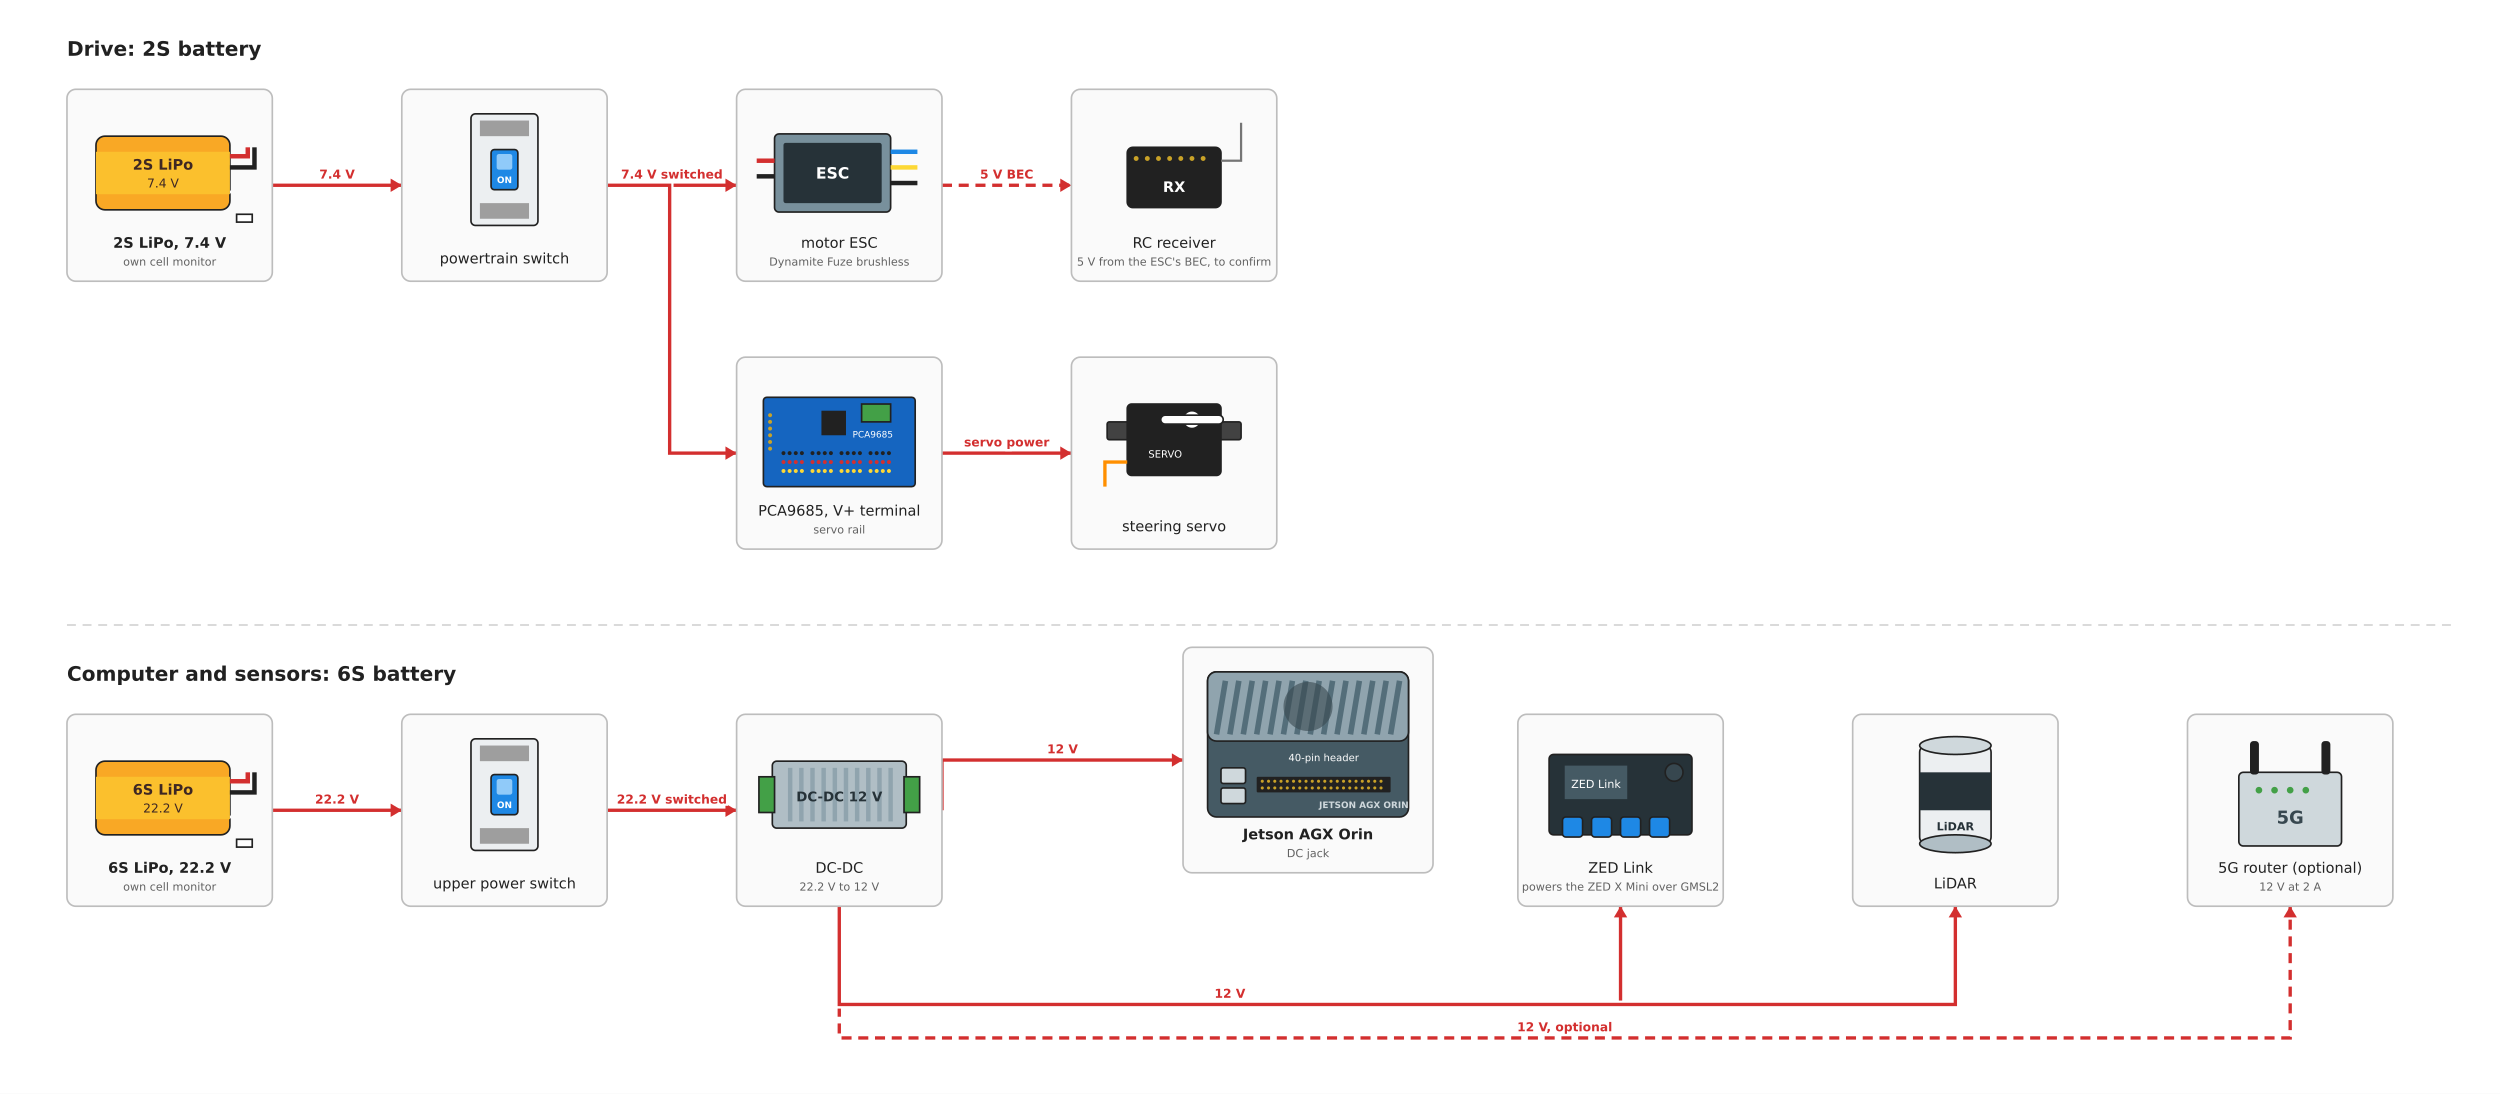
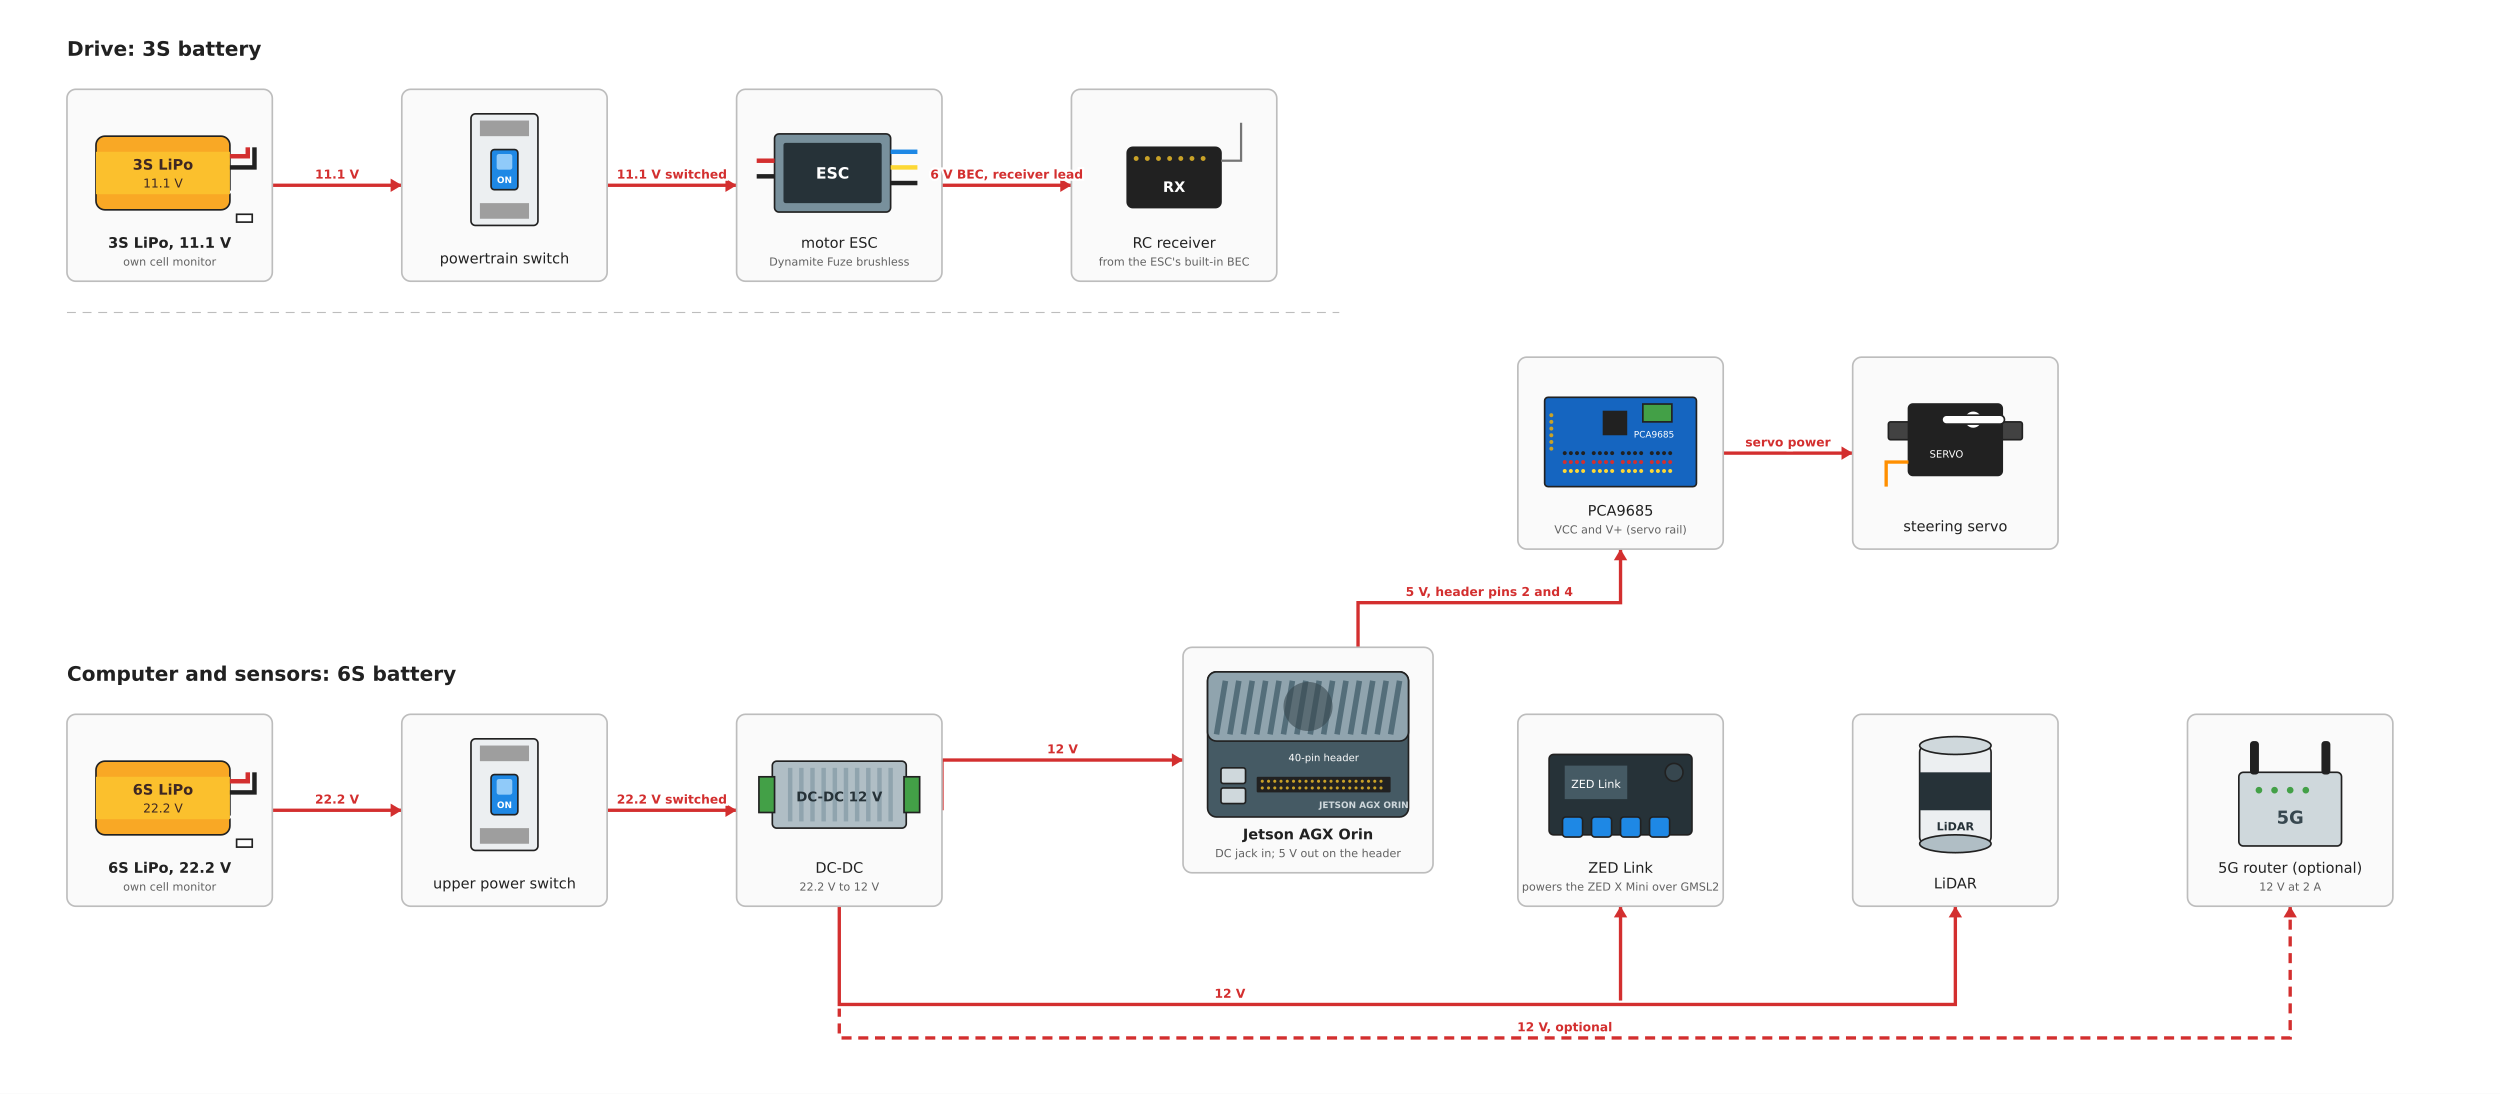
<svg xmlns="http://www.w3.org/2000/svg" width="2240" height="980" viewBox="0 0 2240 980">
  <rect width="2240" height="980" fill="white" />
-   <text x="60" y="50" font-family="DejaVu Sans, sans-serif" font-size="18" font-weight="bold" fill="#212121">Drive: 2S battery</text>
+   <text x="60" y="50" font-family="DejaVu Sans, sans-serif" font-size="18" font-weight="bold" fill="#212121">Drive: 3S battery</text>
  <text x="60" y="610" font-family="DejaVu Sans, sans-serif" font-size="18" font-weight="bold" fill="#212121">Computer and sensors: 6S battery</text>
-   <line x1="60" y1="560" x2="2200" y2="560" stroke="#bdbdbd" stroke-dasharray="8 6" />
+   <line x1="60" y1="280" x2="1200" y2="280" stroke="#bdbdbd" stroke-dasharray="8 6" />
  <path d="M244.0 166.0 L360.0 166.0" fill="none" stroke="white" stroke-width="7" />
  <path d="M244.0 166.0 L360.0 166.0" fill="none" stroke="#d32f2f" stroke-width="3" stroke-linejoin="miter" />
  <path d="M360 166.0 l-10 -6 v12 z" fill="#d32f2f" />
  <path d="M544.0 166.0 L660.0 166.0" fill="none" stroke="white" stroke-width="7" />
  <path d="M544.0 166.0 L660.0 166.0" fill="none" stroke="#d32f2f" stroke-width="3" stroke-linejoin="miter" />
  <path d="M660 166.0 l-10 -6 v12 z" fill="#d32f2f" />
-   <path d="M544.0 166.0 L600.0 166.0 L600.0 406.0 L660.0 406.0" fill="none" stroke="white" stroke-width="7" />
-   <path d="M544.0 166.0 L600.0 166.0 L600.0 406.0 L660.0 406.0" fill="none" stroke="#d32f2f" stroke-width="3" stroke-linejoin="miter" />
-   <path d="M660 406.0 l-10 -6 v12 z" fill="#d32f2f" />
-   <path d="M844.0 406.0 L960.0 406.0" fill="none" stroke="white" stroke-width="7" />
-   <path d="M844.0 406.0 L960.0 406.0" fill="none" stroke="#d32f2f" stroke-width="3" stroke-linejoin="miter" />
-   <path d="M960 406.0 l-10 -6 v12 z" fill="#d32f2f" />
  <path d="M844.0 166.0 L960.0 166.0" fill="none" stroke="white" stroke-width="7" />
-   <path d="M844.0 166.0 L960.0 166.0" fill="none" stroke="#d32f2f" stroke-width="3" stroke-dasharray="9 6" stroke-linejoin="miter" />
+   <path d="M844.0 166.0 L960.0 166.0" fill="none" stroke="#d32f2f" stroke-width="3" stroke-linejoin="miter" />
  <path d="M960 166.0 l-10 -6 v12 z" fill="#d32f2f" />
  <path d="M244.0 726.0 L360.0 726.0" fill="none" stroke="white" stroke-width="7" />
  <path d="M244.0 726.0 L360.0 726.0" fill="none" stroke="#d32f2f" stroke-width="3" stroke-linejoin="miter" />
  <path d="M360 726.0 l-10 -6 v12 z" fill="#d32f2f" />
  <path d="M544.0 726.0 L660.0 726.0" fill="none" stroke="white" stroke-width="7" />
  <path d="M544.0 726.0 L660.0 726.0" fill="none" stroke="#d32f2f" stroke-width="3" stroke-linejoin="miter" />
  <path d="M660 726.0 l-10 -6 v12 z" fill="#d32f2f" />
  <path d="M752.0 812.0 L752.0 930.0 L2052.0 930.0 L2052.0 812.0" fill="none" stroke="white" stroke-width="7" />
  <path d="M752.0 812.0 L752.0 930.0 L2052.0 930.0 L2052.0 812.0" fill="none" stroke="#d32f2f" stroke-width="3" stroke-dasharray="9 6" stroke-linejoin="miter" />
  <path d="M2052.0 812 l-6 10 h12 z" fill="#d32f2f" />
  <path d="M844.0 726.0 L844.0 681.0 L1060.0 681.0" fill="none" stroke="white" stroke-width="7" />
  <path d="M844.0 726.0 L844.0 681.0 L1060.0 681.0" fill="none" stroke="#d32f2f" stroke-width="3" stroke-linejoin="miter" />
  <path d="M1060 681.0 l-10 -6 v12 z" fill="#d32f2f" />
  <path d="M752.0 812.0 L752.0 900.0 L1452.0 900.0 L1452.0 812.0" fill="none" stroke="white" stroke-width="7" />
  <path d="M752.0 812.0 L752.0 900.0 L1452.0 900.0 L1452.0 812.0" fill="none" stroke="#d32f2f" stroke-width="3" stroke-linejoin="miter" />
  <path d="M1452.0 812 l-6 10 h12 z" fill="#d32f2f" />
  <path d="M752.0 812.0 L752.0 900.0 L1752.0 900.0 L1752.0 812.0" fill="none" stroke="white" stroke-width="7" />
  <path d="M752.0 812.0 L752.0 900.0 L1752.0 900.0 L1752.0 812.0" fill="none" stroke="#d32f2f" stroke-width="3" stroke-linejoin="miter" />
  <path d="M1752.0 812 l-6 10 h12 z" fill="#d32f2f" />
+   <path d="M1216.8 580.0 L1216.8 540.0 L1452.0 540.0 L1452.0 492.0" fill="none" stroke="white" stroke-width="7" />
+   <path d="M1216.8 580.0 L1216.8 540.0 L1452.0 540.0 L1452.0 492.0" fill="none" stroke="#d32f2f" stroke-width="3" stroke-linejoin="miter" />
+   <path d="M1452.0 492 l-6 10 h12 z" fill="#d32f2f" />
+   <path d="M1544.0 406.0 L1660.0 406.0" fill="none" stroke="white" stroke-width="7" />
+   <path d="M1544.0 406.0 L1660.0 406.0" fill="none" stroke="#d32f2f" stroke-width="3" stroke-linejoin="miter" />
+   <path d="M1660 406.0 l-10 -6 v12 z" fill="#d32f2f" />
  <rect x="60" y="80" width="184" height="172" rx="8" fill="#fafafa" stroke="#bdbdbd" stroke-width="1.5" />
  <g transform="translate(72.0 92)">
    <rect x="14" y="30" width="120" height="66" rx="8" fill="#f9a825" stroke="#212121" stroke-width="1.5" />
    <rect x="14" y="44" width="120" height="38" fill="#fbc02d" />
-     <text x="74" y="60" font-family="DejaVu Sans, sans-serif" font-size="13" fill="#3e2723" text-anchor="middle" font-weight="bold">2S LiPo</text>
-     <text x="74" y="76" font-family="DejaVu Sans, sans-serif" font-size="11" fill="#3e2723" text-anchor="middle" font-weight="normal">7.4 V</text>
+     <text x="74" y="60" font-family="DejaVu Sans, sans-serif" font-size="13" fill="#3e2723" text-anchor="middle" font-weight="bold">3S LiPo</text>
+     <text x="74" y="76" font-family="DejaVu Sans, sans-serif" font-size="11" fill="#3e2723" text-anchor="middle" font-weight="normal">11.1 V</text>
    <path d="M134 48 H150 V40" stroke="#d32f2f" stroke-width="4" fill="none" />
    <path d="M134 58 H156 V40" stroke="#212121" stroke-width="4" fill="none" />
    <path d="M134 80 H146 V100" stroke="#fafafa" stroke-width="2.5" fill="none" />
    <rect x="140" y="100" width="14" height="7" fill="#ffffff" stroke="#212121" stroke-width="1.5" />
  </g>
-   <text x="152.0" y="222" font-family="DejaVu Sans, sans-serif" font-size="13" fill="#212121" text-anchor="middle" font-weight="bold">2S LiPo, 7.4 V</text>
+   <text x="152.0" y="222" font-family="DejaVu Sans, sans-serif" font-size="13" fill="#212121" text-anchor="middle" font-weight="bold">3S LiPo, 11.1 V</text>
  <text x="152.0" y="238" font-family="DejaVu Sans, sans-serif" font-size="10" fill="#616161" text-anchor="middle" font-weight="normal">own cell monitor</text>
  <rect x="360" y="80" width="184" height="172" rx="8" fill="#fafafa" stroke="#bdbdbd" stroke-width="1.5" />
  <g transform="translate(372.0 92)">
    <rect x="50" y="10" width="60" height="100" rx="4" fill="#eceff1" stroke="#212121" stroke-width="1.5" />
    <rect x="58" y="16" width="44" height="14" fill="#9e9e9e" />
    <rect x="58" y="90" width="44" height="14" fill="#9e9e9e" />
    <rect x="68" y="42" width="24" height="36" rx="3" fill="#1e88e5" stroke="#212121" stroke-width="1.5" />
    <rect x="73" y="46" width="14" height="14" rx="2" fill="#90caf9" />
    <text x="80" y="72" font-family="DejaVu Sans, sans-serif" font-size="8" fill="#ffffff" text-anchor="middle" font-weight="bold">ON</text>
  </g>
  <text x="452.0" y="236" font-family="DejaVu Sans, sans-serif" font-size="13" fill="#212121" text-anchor="middle" font-weight="normal">powertrain switch</text>
  <rect x="660" y="80" width="184" height="172" rx="8" fill="#fafafa" stroke="#bdbdbd" stroke-width="1.5" />
  <g transform="translate(672.0 92)">
    <rect x="22" y="28" width="104" height="70" rx="4" fill="#78909c" stroke="#212121" stroke-width="1.5" />
    <rect x="30" y="36" width="88" height="54" rx="2" fill="#263238" />
    <text x="74" y="68" font-family="DejaVu Sans, sans-serif" font-size="14" fill="#ffffff" text-anchor="middle" font-weight="bold">ESC</text>
    <path d="M126 44 H150" stroke="#1e88e5" stroke-width="4" />
    <path d="M126 58 H150" stroke="#fdd835" stroke-width="4" />
    <path d="M126 72 H150" stroke="#212121" stroke-width="4" />
    <path d="M22 52 H6" stroke="#d32f2f" stroke-width="4" />
    <path d="M22 66 H6" stroke="#212121" stroke-width="4" />
  </g>
  <text x="752.0" y="222" font-family="DejaVu Sans, sans-serif" font-size="13" fill="#212121" text-anchor="middle" font-weight="normal">motor ESC</text>
  <text x="752.0" y="238" font-family="DejaVu Sans, sans-serif" font-size="10" fill="#616161" text-anchor="middle" font-weight="normal">Dynamite Fuze brushless</text>
-   <rect x="660" y="320" width="184" height="172" rx="8" fill="#fafafa" stroke="#bdbdbd" stroke-width="1.5" />
-   <g transform="translate(672.0 332)">
-     <rect x="12" y="24" width="136" height="80" rx="3" fill="#1565c0" stroke="#212121" stroke-width="1.5" />
-     <rect x="64" y="36" width="22" height="22" fill="#212121" />
-     <rect x="100" y="30" width="26" height="16" fill="#43a047" stroke="#212121" stroke-width="1.5" />
-     <circle cx="18" cy="40" r="1.8" fill="#c9a227" />
-     <circle cx="18" cy="46" r="1.8" fill="#c9a227" />
-     <circle cx="18" cy="52" r="1.8" fill="#c9a227" />
-     <circle cx="18" cy="58" r="1.8" fill="#c9a227" />
-     <circle cx="18" cy="64" r="1.8" fill="#c9a227" />
-     <circle cx="18" cy="70" r="1.8" fill="#c9a227" />
-     <circle cx="30.0" cy="74" r="1.8" fill="#212121" />
-     <circle cx="35.5" cy="74" r="1.8" fill="#212121" />
-     <circle cx="41.0" cy="74" r="1.8" fill="#212121" />
-     <circle cx="46.5" cy="74" r="1.8" fill="#212121" />
-     <circle cx="30.0" cy="82" r="1.8" fill="#d32f2f" />
-     <circle cx="35.5" cy="82" r="1.8" fill="#d32f2f" />
-     <circle cx="41.0" cy="82" r="1.8" fill="#d32f2f" />
-     <circle cx="46.5" cy="82" r="1.8" fill="#d32f2f" />
-     <circle cx="30.0" cy="90" r="1.8" fill="#fdd835" />
-     <circle cx="35.5" cy="90" r="1.8" fill="#fdd835" />
-     <circle cx="41.0" cy="90" r="1.8" fill="#fdd835" />
-     <circle cx="46.5" cy="90" r="1.8" fill="#fdd835" />
-     <circle cx="56.0" cy="74" r="1.8" fill="#212121" />
-     <circle cx="61.5" cy="74" r="1.8" fill="#212121" />
-     <circle cx="67.0" cy="74" r="1.8" fill="#212121" />
-     <circle cx="72.5" cy="74" r="1.8" fill="#212121" />
-     <circle cx="56.0" cy="82" r="1.8" fill="#d32f2f" />
-     <circle cx="61.5" cy="82" r="1.8" fill="#d32f2f" />
-     <circle cx="67.0" cy="82" r="1.8" fill="#d32f2f" />
-     <circle cx="72.5" cy="82" r="1.8" fill="#d32f2f" />
-     <circle cx="56.0" cy="90" r="1.8" fill="#fdd835" />
-     <circle cx="61.5" cy="90" r="1.8" fill="#fdd835" />
-     <circle cx="67.0" cy="90" r="1.8" fill="#fdd835" />
-     <circle cx="72.5" cy="90" r="1.8" fill="#fdd835" />
-     <circle cx="82.0" cy="74" r="1.8" fill="#212121" />
-     <circle cx="87.5" cy="74" r="1.8" fill="#212121" />
-     <circle cx="93.0" cy="74" r="1.8" fill="#212121" />
-     <circle cx="98.5" cy="74" r="1.8" fill="#212121" />
-     <circle cx="82.0" cy="82" r="1.8" fill="#d32f2f" />
-     <circle cx="87.5" cy="82" r="1.8" fill="#d32f2f" />
-     <circle cx="93.0" cy="82" r="1.8" fill="#d32f2f" />
-     <circle cx="98.5" cy="82" r="1.8" fill="#d32f2f" />
-     <circle cx="82.0" cy="90" r="1.8" fill="#fdd835" />
-     <circle cx="87.5" cy="90" r="1.8" fill="#fdd835" />
-     <circle cx="93.0" cy="90" r="1.8" fill="#fdd835" />
-     <circle cx="98.5" cy="90" r="1.8" fill="#fdd835" />
-     <circle cx="108.0" cy="74" r="1.8" fill="#212121" />
-     <circle cx="113.5" cy="74" r="1.8" fill="#212121" />
-     <circle cx="119.0" cy="74" r="1.8" fill="#212121" />
-     <circle cx="124.5" cy="74" r="1.8" fill="#212121" />
-     <circle cx="108.0" cy="82" r="1.8" fill="#d32f2f" />
-     <circle cx="113.5" cy="82" r="1.8" fill="#d32f2f" />
-     <circle cx="119.0" cy="82" r="1.8" fill="#d32f2f" />
-     <circle cx="124.5" cy="82" r="1.8" fill="#d32f2f" />
-     <circle cx="108.0" cy="90" r="1.8" fill="#fdd835" />
-     <circle cx="113.5" cy="90" r="1.8" fill="#fdd835" />
-     <circle cx="119.0" cy="90" r="1.8" fill="#fdd835" />
-     <circle cx="124.5" cy="90" r="1.8" fill="#fdd835" />
-     <text x="110" y="60" font-family="DejaVu Sans, sans-serif" font-size="8" fill="#ffffff" text-anchor="middle" font-weight="normal">PCA9685</text>
-   </g>
-   <text x="752.0" y="462" font-family="DejaVu Sans, sans-serif" font-size="13" fill="#212121" text-anchor="middle" font-weight="normal">PCA9685, V+ terminal</text>
-   <text x="752.0" y="478" font-family="DejaVu Sans, sans-serif" font-size="10" fill="#616161" text-anchor="middle" font-weight="normal">servo rail</text>
-   <rect x="960" y="320" width="184" height="172" rx="8" fill="#fafafa" stroke="#bdbdbd" stroke-width="1.5" />
-   <g transform="translate(972.0 332)">
-     <rect x="20" y="46" width="120" height="16" rx="2" fill="#424242" stroke="#212121" stroke-width="1.5" />
-     <rect x="38" y="30" width="84" height="64" rx="4" fill="#212121" stroke="#212121" stroke-width="1.5" />
-     <circle cx="96" cy="44" r="8" fill="#ffffff" stroke="#212121" stroke-width="1.5" />
-     <rect x="68" y="40" width="56" height="8" rx="4" fill="#ffffff" stroke="#212121" stroke-width="1.5" />
-     <path d="M38 82 H18 V104" stroke="#ff8f00" stroke-width="3" fill="none" />
-     <text x="72" y="78" font-family="DejaVu Sans, sans-serif" font-size="9" fill="#ffffff" text-anchor="middle" font-weight="normal">SERVO</text>
-   </g>
-   <text x="1052.0" y="476" font-family="DejaVu Sans, sans-serif" font-size="13" fill="#212121" text-anchor="middle" font-weight="normal">steering servo</text>
  <rect x="960" y="80" width="184" height="172" rx="8" fill="#fafafa" stroke="#bdbdbd" stroke-width="1.5" />
  <g transform="translate(972.0 92)">
    <rect x="38" y="40" width="84" height="54" rx="5" fill="#212121" stroke="#212121" stroke-width="1.5" />
    <path d="M122 52 H140 V18" stroke="#757575" stroke-width="2" fill="none" />
    <circle cx="46" cy="50" r="2.2" fill="#c9a227" />
    <circle cx="56" cy="50" r="2.2" fill="#c9a227" />
    <circle cx="66" cy="50" r="2.2" fill="#c9a227" />
    <circle cx="76" cy="50" r="2.2" fill="#c9a227" />
    <circle cx="86" cy="50" r="2.2" fill="#c9a227" />
    <circle cx="96" cy="50" r="2.2" fill="#c9a227" />
    <circle cx="106" cy="50" r="2.2" fill="#c9a227" />
    <text x="80" y="80" font-family="DejaVu Sans, sans-serif" font-size="13" fill="#ffffff" text-anchor="middle" font-weight="bold">RX</text>
  </g>
  <text x="1052.0" y="222" font-family="DejaVu Sans, sans-serif" font-size="13" fill="#212121" text-anchor="middle" font-weight="normal">RC receiver</text>
-   <text x="1052.0" y="238" font-family="DejaVu Sans, sans-serif" font-size="10" fill="#616161" text-anchor="middle" font-weight="normal">5 V from the ESC's BEC, to confirm</text>
+   <text x="1052.0" y="238" font-family="DejaVu Sans, sans-serif" font-size="10" fill="#616161" text-anchor="middle" font-weight="normal">from the ESC's built-in BEC</text>
  <rect x="60" y="640" width="184" height="172" rx="8" fill="#fafafa" stroke="#bdbdbd" stroke-width="1.5" />
  <g transform="translate(72.0 652)">
    <rect x="14" y="30" width="120" height="66" rx="8" fill="#f9a825" stroke="#212121" stroke-width="1.5" />
    <rect x="14" y="44" width="120" height="38" fill="#fbc02d" />
    <text x="74" y="60" font-family="DejaVu Sans, sans-serif" font-size="13" fill="#3e2723" text-anchor="middle" font-weight="bold">6S LiPo</text>
    <text x="74" y="76" font-family="DejaVu Sans, sans-serif" font-size="11" fill="#3e2723" text-anchor="middle" font-weight="normal">22.2 V</text>
    <path d="M134 48 H150 V40" stroke="#d32f2f" stroke-width="4" fill="none" />
    <path d="M134 58 H156 V40" stroke="#212121" stroke-width="4" fill="none" />
    <path d="M134 80 H146 V100" stroke="#fafafa" stroke-width="2.5" fill="none" />
    <rect x="140" y="100" width="14" height="7" fill="#ffffff" stroke="#212121" stroke-width="1.5" />
  </g>
  <text x="152.0" y="782" font-family="DejaVu Sans, sans-serif" font-size="13" fill="#212121" text-anchor="middle" font-weight="bold">6S LiPo, 22.2 V</text>
  <text x="152.0" y="798" font-family="DejaVu Sans, sans-serif" font-size="10" fill="#616161" text-anchor="middle" font-weight="normal">own cell monitor</text>
  <rect x="360" y="640" width="184" height="172" rx="8" fill="#fafafa" stroke="#bdbdbd" stroke-width="1.5" />
  <g transform="translate(372.0 652)">
    <rect x="50" y="10" width="60" height="100" rx="4" fill="#eceff1" stroke="#212121" stroke-width="1.5" />
    <rect x="58" y="16" width="44" height="14" fill="#9e9e9e" />
    <rect x="58" y="90" width="44" height="14" fill="#9e9e9e" />
    <rect x="68" y="42" width="24" height="36" rx="3" fill="#1e88e5" stroke="#212121" stroke-width="1.5" />
    <rect x="73" y="46" width="14" height="14" rx="2" fill="#90caf9" />
    <text x="80" y="72" font-family="DejaVu Sans, sans-serif" font-size="8" fill="#ffffff" text-anchor="middle" font-weight="bold">ON</text>
  </g>
  <text x="452.0" y="796" font-family="DejaVu Sans, sans-serif" font-size="13" fill="#212121" text-anchor="middle" font-weight="normal">upper power switch</text>
  <rect x="660" y="640" width="184" height="172" rx="8" fill="#fafafa" stroke="#bdbdbd" stroke-width="1.5" />
  <g transform="translate(672.0 652)">
    <rect x="20" y="30" width="120" height="60" rx="4" fill="#b0bec5" stroke="#212121" stroke-width="1.5" />
    <line x1="36" y1="36" x2="36" y2="84" stroke="#90a4ae" stroke-width="4" />
    <line x1="46" y1="36" x2="46" y2="84" stroke="#90a4ae" stroke-width="4" />
    <line x1="56" y1="36" x2="56" y2="84" stroke="#90a4ae" stroke-width="4" />
    <line x1="66" y1="36" x2="66" y2="84" stroke="#90a4ae" stroke-width="4" />
    <line x1="76" y1="36" x2="76" y2="84" stroke="#90a4ae" stroke-width="4" />
    <line x1="86" y1="36" x2="86" y2="84" stroke="#90a4ae" stroke-width="4" />
    <line x1="96" y1="36" x2="96" y2="84" stroke="#90a4ae" stroke-width="4" />
    <line x1="106" y1="36" x2="106" y2="84" stroke="#90a4ae" stroke-width="4" />
    <line x1="116" y1="36" x2="116" y2="84" stroke="#90a4ae" stroke-width="4" />
    <line x1="126" y1="36" x2="126" y2="84" stroke="#90a4ae" stroke-width="4" />
    <rect x="8" y="44" width="14" height="32" fill="#43a047" stroke="#212121" stroke-width="1.5" />
    <rect x="138" y="44" width="14" height="32" fill="#43a047" stroke="#212121" stroke-width="1.5" />
    <text x="80" y="66" font-family="DejaVu Sans, sans-serif" font-size="12" fill="#263238" text-anchor="middle" font-weight="bold">DC-DC 12 V</text>
  </g>
  <text x="752.0" y="782" font-family="DejaVu Sans, sans-serif" font-size="13" fill="#212121" text-anchor="middle" font-weight="normal">DC-DC</text>
  <text x="752.0" y="798" font-family="DejaVu Sans, sans-serif" font-size="10" fill="#616161" text-anchor="middle" font-weight="normal">22.2 V to 12 V</text>
  <rect x="1060" y="580" width="224" height="202" rx="8" fill="#fafafa" stroke="#bdbdbd" stroke-width="1.5" />
  <g transform="translate(1072.0 592)">
    <rect x="10" y="10" width="180" height="130" rx="8" fill="#455a64" stroke="#212121" stroke-width="1.5" />
    <rect x="10" y="10" width="180" height="62" rx="8" fill="#90a4ae" stroke="#212121" stroke-width="1.5" />
    <line x1="26" y1="18" x2="18" y2="66" stroke="#546e7a" stroke-width="5" />
    <line x1="38" y1="18" x2="30" y2="66" stroke="#546e7a" stroke-width="5" />
    <line x1="50" y1="18" x2="42" y2="66" stroke="#546e7a" stroke-width="5" />
    <line x1="62" y1="18" x2="54" y2="66" stroke="#546e7a" stroke-width="5" />
    <line x1="74" y1="18" x2="66" y2="66" stroke="#546e7a" stroke-width="5" />
    <line x1="86" y1="18" x2="78" y2="66" stroke="#546e7a" stroke-width="5" />
    <line x1="98" y1="18" x2="90" y2="66" stroke="#546e7a" stroke-width="5" />
    <line x1="110" y1="18" x2="102" y2="66" stroke="#546e7a" stroke-width="5" />
    <line x1="122" y1="18" x2="114" y2="66" stroke="#546e7a" stroke-width="5" />
    <line x1="134" y1="18" x2="126" y2="66" stroke="#546e7a" stroke-width="5" />
    <line x1="146" y1="18" x2="138" y2="66" stroke="#546e7a" stroke-width="5" />
    <line x1="158" y1="18" x2="150" y2="66" stroke="#546e7a" stroke-width="5" />
    <line x1="170" y1="18" x2="162" y2="66" stroke="#546e7a" stroke-width="5" />
    <line x1="182" y1="18" x2="174" y2="66" stroke="#546e7a" stroke-width="5" />
    <circle cx="100" cy="41" r="22" fill="#37474f" opacity="0.6" />
    <rect x="22" y="96" width="22" height="14" rx="2" fill="#cfd8dc" stroke="#212121" stroke-width="1.5" />
    <rect x="22" y="114" width="22" height="14" rx="2" fill="#cfd8dc" stroke="#212121" stroke-width="1.5" />
    <rect x="54" y="104" width="120" height="14" rx="1" fill="#212121" />
    <circle cx="59.0" cy="108" r="1.4" fill="#c9a227" />
    <circle cx="64.6" cy="108" r="1.4" fill="#c9a227" />
    <circle cx="70.2" cy="108" r="1.4" fill="#c9a227" />
    <circle cx="75.8" cy="108" r="1.4" fill="#c9a227" />
    <circle cx="81.4" cy="108" r="1.4" fill="#c9a227" />
    <circle cx="87.0" cy="108" r="1.4" fill="#c9a227" />
    <circle cx="92.6" cy="108" r="1.4" fill="#c9a227" />
    <circle cx="98.2" cy="108" r="1.4" fill="#c9a227" />
    <circle cx="103.8" cy="108" r="1.4" fill="#c9a227" />
    <circle cx="109.4" cy="108" r="1.4" fill="#c9a227" />
    <circle cx="115.0" cy="108" r="1.4" fill="#c9a227" />
    <circle cx="120.6" cy="108" r="1.4" fill="#c9a227" />
    <circle cx="126.2" cy="108" r="1.4" fill="#c9a227" />
    <circle cx="131.8" cy="108" r="1.4" fill="#c9a227" />
    <circle cx="137.4" cy="108" r="1.4" fill="#c9a227" />
    <circle cx="143.0" cy="108" r="1.4" fill="#c9a227" />
    <circle cx="148.6" cy="108" r="1.4" fill="#c9a227" />
    <circle cx="154.2" cy="108" r="1.4" fill="#c9a227" />
    <circle cx="159.8" cy="108" r="1.4" fill="#c9a227" />
    <circle cx="165.4" cy="108" r="1.4" fill="#c9a227" />
    <circle cx="59.0" cy="114" r="1.4" fill="#c9a227" />
    <circle cx="64.6" cy="114" r="1.4" fill="#c9a227" />
    <circle cx="70.2" cy="114" r="1.4" fill="#c9a227" />
    <circle cx="75.8" cy="114" r="1.4" fill="#c9a227" />
    <circle cx="81.4" cy="114" r="1.4" fill="#c9a227" />
    <circle cx="87.0" cy="114" r="1.4" fill="#c9a227" />
    <circle cx="92.6" cy="114" r="1.4" fill="#c9a227" />
    <circle cx="98.2" cy="114" r="1.4" fill="#c9a227" />
    <circle cx="103.8" cy="114" r="1.4" fill="#c9a227" />
    <circle cx="109.4" cy="114" r="1.4" fill="#c9a227" />
    <circle cx="115.0" cy="114" r="1.4" fill="#c9a227" />
    <circle cx="120.6" cy="114" r="1.4" fill="#c9a227" />
    <circle cx="126.2" cy="114" r="1.4" fill="#c9a227" />
    <circle cx="131.8" cy="114" r="1.4" fill="#c9a227" />
    <circle cx="137.4" cy="114" r="1.4" fill="#c9a227" />
    <circle cx="143.0" cy="114" r="1.4" fill="#c9a227" />
    <circle cx="148.6" cy="114" r="1.4" fill="#c9a227" />
    <circle cx="154.2" cy="114" r="1.4" fill="#c9a227" />
    <circle cx="159.8" cy="114" r="1.4" fill="#c9a227" />
    <circle cx="165.4" cy="114" r="1.4" fill="#c9a227" />
    <text x="114" y="90" font-family="DejaVu Sans, sans-serif" font-size="9" fill="#ffffff" text-anchor="middle" font-weight="normal">40-pin header</text>
    <text x="150" y="132" font-family="DejaVu Sans, sans-serif" font-size="8" fill="#cfd8dc" text-anchor="middle" font-weight="bold">JETSON AGX ORIN</text>
  </g>
  <text x="1172.0" y="752" font-family="DejaVu Sans, sans-serif" font-size="13" fill="#212121" text-anchor="middle" font-weight="bold">Jetson AGX Orin</text>
-   <text x="1172.0" y="768" font-family="DejaVu Sans, sans-serif" font-size="10" fill="#616161" text-anchor="middle" font-weight="normal">DC jack</text>
+   <text x="1172.0" y="768" font-family="DejaVu Sans, sans-serif" font-size="10" fill="#616161" text-anchor="middle" font-weight="normal">DC jack in; 5 V out on the header</text>
+   <rect x="1360" y="320" width="184" height="172" rx="8" fill="#fafafa" stroke="#bdbdbd" stroke-width="1.5" />
+   <g transform="translate(1372.0 332)">
+     <rect x="12" y="24" width="136" height="80" rx="3" fill="#1565c0" stroke="#212121" stroke-width="1.5" />
+     <rect x="64" y="36" width="22" height="22" fill="#212121" />
+     <rect x="100" y="30" width="26" height="16" fill="#43a047" stroke="#212121" stroke-width="1.5" />
+     <circle cx="18" cy="40" r="1.8" fill="#c9a227" />
+     <circle cx="18" cy="46" r="1.8" fill="#c9a227" />
+     <circle cx="18" cy="52" r="1.8" fill="#c9a227" />
+     <circle cx="18" cy="58" r="1.8" fill="#c9a227" />
+     <circle cx="18" cy="64" r="1.8" fill="#c9a227" />
+     <circle cx="18" cy="70" r="1.8" fill="#c9a227" />
+     <circle cx="30.0" cy="74" r="1.8" fill="#212121" />
+     <circle cx="35.5" cy="74" r="1.8" fill="#212121" />
+     <circle cx="41.0" cy="74" r="1.8" fill="#212121" />
+     <circle cx="46.5" cy="74" r="1.8" fill="#212121" />
+     <circle cx="30.0" cy="82" r="1.8" fill="#d32f2f" />
+     <circle cx="35.5" cy="82" r="1.8" fill="#d32f2f" />
+     <circle cx="41.0" cy="82" r="1.8" fill="#d32f2f" />
+     <circle cx="46.5" cy="82" r="1.8" fill="#d32f2f" />
+     <circle cx="30.0" cy="90" r="1.8" fill="#fdd835" />
+     <circle cx="35.5" cy="90" r="1.8" fill="#fdd835" />
+     <circle cx="41.0" cy="90" r="1.8" fill="#fdd835" />
+     <circle cx="46.5" cy="90" r="1.8" fill="#fdd835" />
+     <circle cx="56.0" cy="74" r="1.8" fill="#212121" />
+     <circle cx="61.5" cy="74" r="1.8" fill="#212121" />
+     <circle cx="67.0" cy="74" r="1.8" fill="#212121" />
+     <circle cx="72.5" cy="74" r="1.8" fill="#212121" />
+     <circle cx="56.0" cy="82" r="1.8" fill="#d32f2f" />
+     <circle cx="61.5" cy="82" r="1.8" fill="#d32f2f" />
+     <circle cx="67.0" cy="82" r="1.8" fill="#d32f2f" />
+     <circle cx="72.5" cy="82" r="1.8" fill="#d32f2f" />
+     <circle cx="56.0" cy="90" r="1.8" fill="#fdd835" />
+     <circle cx="61.5" cy="90" r="1.8" fill="#fdd835" />
+     <circle cx="67.0" cy="90" r="1.8" fill="#fdd835" />
+     <circle cx="72.5" cy="90" r="1.8" fill="#fdd835" />
+     <circle cx="82.0" cy="74" r="1.8" fill="#212121" />
+     <circle cx="87.5" cy="74" r="1.8" fill="#212121" />
+     <circle cx="93.0" cy="74" r="1.8" fill="#212121" />
+     <circle cx="98.5" cy="74" r="1.8" fill="#212121" />
+     <circle cx="82.0" cy="82" r="1.8" fill="#d32f2f" />
+     <circle cx="87.5" cy="82" r="1.8" fill="#d32f2f" />
+     <circle cx="93.0" cy="82" r="1.8" fill="#d32f2f" />
+     <circle cx="98.5" cy="82" r="1.8" fill="#d32f2f" />
+     <circle cx="82.0" cy="90" r="1.8" fill="#fdd835" />
+     <circle cx="87.5" cy="90" r="1.8" fill="#fdd835" />
+     <circle cx="93.0" cy="90" r="1.8" fill="#fdd835" />
+     <circle cx="98.5" cy="90" r="1.8" fill="#fdd835" />
+     <circle cx="108.0" cy="74" r="1.8" fill="#212121" />
+     <circle cx="113.5" cy="74" r="1.8" fill="#212121" />
+     <circle cx="119.0" cy="74" r="1.8" fill="#212121" />
+     <circle cx="124.5" cy="74" r="1.8" fill="#212121" />
+     <circle cx="108.0" cy="82" r="1.8" fill="#d32f2f" />
+     <circle cx="113.5" cy="82" r="1.8" fill="#d32f2f" />
+     <circle cx="119.0" cy="82" r="1.8" fill="#d32f2f" />
+     <circle cx="124.5" cy="82" r="1.8" fill="#d32f2f" />
+     <circle cx="108.0" cy="90" r="1.8" fill="#fdd835" />
+     <circle cx="113.5" cy="90" r="1.8" fill="#fdd835" />
+     <circle cx="119.0" cy="90" r="1.8" fill="#fdd835" />
+     <circle cx="124.5" cy="90" r="1.8" fill="#fdd835" />
+     <text x="110" y="60" font-family="DejaVu Sans, sans-serif" font-size="8" fill="#ffffff" text-anchor="middle" font-weight="normal">PCA9685</text>
+   </g>
+   <text x="1452.0" y="462" font-family="DejaVu Sans, sans-serif" font-size="13" fill="#212121" text-anchor="middle" font-weight="normal">PCA9685</text>
+   <text x="1452.0" y="478" font-family="DejaVu Sans, sans-serif" font-size="10" fill="#616161" text-anchor="middle" font-weight="normal">VCC and V+ (servo rail)</text>
+   <rect x="1660" y="320" width="184" height="172" rx="8" fill="#fafafa" stroke="#bdbdbd" stroke-width="1.5" />
+   <g transform="translate(1672.0 332)">
+     <rect x="20" y="46" width="120" height="16" rx="2" fill="#424242" stroke="#212121" stroke-width="1.5" />
+     <rect x="38" y="30" width="84" height="64" rx="4" fill="#212121" stroke="#212121" stroke-width="1.5" />
+     <circle cx="96" cy="44" r="8" fill="#ffffff" stroke="#212121" stroke-width="1.5" />
+     <rect x="68" y="40" width="56" height="8" rx="4" fill="#ffffff" stroke="#212121" stroke-width="1.5" />
+     <path d="M38 82 H18 V104" stroke="#ff8f00" stroke-width="3" fill="none" />
+     <text x="72" y="78" font-family="DejaVu Sans, sans-serif" font-size="9" fill="#ffffff" text-anchor="middle" font-weight="normal">SERVO</text>
+   </g>
+   <text x="1752.0" y="476" font-family="DejaVu Sans, sans-serif" font-size="13" fill="#212121" text-anchor="middle" font-weight="normal">steering servo</text>
  <rect x="1360" y="640" width="184" height="172" rx="8" fill="#fafafa" stroke="#bdbdbd" stroke-width="1.5" />
  <g transform="translate(1372.0 652)">
    <rect x="16" y="24" width="128" height="72" rx="4" fill="#263238" stroke="#212121" stroke-width="1.5" />
    <rect x="28" y="80" width="18" height="18" rx="3" fill="#1e88e5" stroke="#212121" stroke-width="1.5" />
    <rect x="54" y="80" width="18" height="18" rx="3" fill="#1e88e5" stroke="#212121" stroke-width="1.5" />
    <rect x="80" y="80" width="18" height="18" rx="3" fill="#1e88e5" stroke="#212121" stroke-width="1.5" />
    <rect x="106" y="80" width="18" height="18" rx="3" fill="#1e88e5" stroke="#212121" stroke-width="1.5" />
    <circle cx="128" cy="40" r="8" fill="#37474f" stroke="#212121" stroke-width="1.5" />
    <rect x="30" y="34" width="56" height="30" fill="#455a64" />
    <text x="58" y="54" font-family="DejaVu Sans, sans-serif" font-size="10" fill="#ffffff" text-anchor="middle" font-weight="normal">ZED Link</text>
  </g>
  <text x="1452.0" y="782" font-family="DejaVu Sans, sans-serif" font-size="13" fill="#212121" text-anchor="middle" font-weight="normal">ZED Link</text>
  <text x="1452.0" y="798" font-family="DejaVu Sans, sans-serif" font-size="10" fill="#616161" text-anchor="middle" font-weight="normal">powers the ZED X Mini over GMSL2</text>
  <rect x="1660" y="640" width="184" height="172" rx="8" fill="#fafafa" stroke="#bdbdbd" stroke-width="1.5" />
  <g transform="translate(1672.0 652)">
    <rect x="48" y="16" width="64" height="88" rx="6" fill="#eceff1" stroke="#212121" stroke-width="1.5" />
    <ellipse cx="80" cy="16" rx="32" ry="8" fill="#cfd8dc" stroke="#212121" stroke-width="1.5" />
    <rect x="48" y="40" width="64" height="34" fill="#263238" />
    <ellipse cx="80" cy="104" rx="32" ry="8" fill="#b0bec5" stroke="#212121" stroke-width="1.5" />
    <text x="80" y="92" font-family="DejaVu Sans, sans-serif" font-size="10" fill="#263238" text-anchor="middle" font-weight="bold">LiDAR</text>
  </g>
  <text x="1752.0" y="796" font-family="DejaVu Sans, sans-serif" font-size="13" fill="#212121" text-anchor="middle" font-weight="normal">LiDAR</text>
  <rect x="1960" y="640" width="184" height="172" rx="8" fill="#fafafa" stroke="#bdbdbd" stroke-width="1.5" />
  <g transform="translate(1972.0 652)">
    <rect x="34" y="40" width="92" height="66" rx="4" fill="#cfd8dc" stroke="#212121" stroke-width="1.5" />
    <rect x="44" y="12" width="8" height="30" rx="3" fill="#212121" />
    <rect x="108" y="12" width="8" height="30" rx="3" fill="#212121" />
    <circle cx="52" cy="56" r="3" fill="#43a047" />
    <circle cx="66" cy="56" r="3" fill="#43a047" />
    <circle cx="80" cy="56" r="3" fill="#43a047" />
    <circle cx="94" cy="56" r="3" fill="#43a047" />
    <text x="80" y="86" font-family="DejaVu Sans, sans-serif" font-size="16" fill="#37474f" text-anchor="middle" font-weight="bold">5G</text>
  </g>
  <text x="2052.0" y="782" font-family="DejaVu Sans, sans-serif" font-size="13" fill="#212121" text-anchor="middle" font-weight="normal">5G router (optional)</text>
  <text x="2052.0" y="798" font-family="DejaVu Sans, sans-serif" font-size="10" fill="#616161" text-anchor="middle" font-weight="normal">12 V at 2 A</text>
-   <text x="302.0" y="160.0" font-family="DejaVu Sans, sans-serif" font-size="11" fill="#d32f2f" text-anchor="middle" font-weight="bold" stroke="white" stroke-width="4" paint-order="stroke">7.4 V</text>
-   <text x="602.0" y="160.0" font-family="DejaVu Sans, sans-serif" font-size="11" fill="#d32f2f" text-anchor="middle" font-weight="bold" stroke="white" stroke-width="4" paint-order="stroke">7.4 V switched</text>
-   <text x="902.0" y="400.0" font-family="DejaVu Sans, sans-serif" font-size="11" fill="#d32f2f" text-anchor="middle" font-weight="bold" stroke="white" stroke-width="4" paint-order="stroke">servo power</text>
-   <text x="902.0" y="160.0" font-family="DejaVu Sans, sans-serif" font-size="11" fill="#d32f2f" text-anchor="middle" font-weight="bold" stroke="white" stroke-width="4" paint-order="stroke">5 V BEC</text>
+   <text x="302.0" y="160.0" font-family="DejaVu Sans, sans-serif" font-size="11" fill="#d32f2f" text-anchor="middle" font-weight="bold" stroke="white" stroke-width="4" paint-order="stroke">11.1 V</text>
+   <text x="602.0" y="160.0" font-family="DejaVu Sans, sans-serif" font-size="11" fill="#d32f2f" text-anchor="middle" font-weight="bold" stroke="white" stroke-width="4" paint-order="stroke">11.1 V switched</text>
+   <text x="902.0" y="160.0" font-family="DejaVu Sans, sans-serif" font-size="11" fill="#d32f2f" text-anchor="middle" font-weight="bold" stroke="white" stroke-width="4" paint-order="stroke">6 V BEC, receiver lead</text>
  <text x="302.0" y="720.0" font-family="DejaVu Sans, sans-serif" font-size="11" fill="#d32f2f" text-anchor="middle" font-weight="bold" stroke="white" stroke-width="4" paint-order="stroke">22.2 V</text>
  <text x="602.0" y="720.0" font-family="DejaVu Sans, sans-serif" font-size="11" fill="#d32f2f" text-anchor="middle" font-weight="bold" stroke="white" stroke-width="4" paint-order="stroke">22.2 V switched</text>
  <text x="1402.0" y="924.0" font-family="DejaVu Sans, sans-serif" font-size="11" fill="#d32f2f" text-anchor="middle" font-weight="bold" stroke="white" stroke-width="4" paint-order="stroke">12 V, optional</text>
  <text x="952.0" y="675.0" font-family="DejaVu Sans, sans-serif" font-size="11" fill="#d32f2f" text-anchor="middle" font-weight="bold" stroke="white" stroke-width="4" paint-order="stroke">12 V</text>
  <text x="1102.0" y="894.0" font-family="DejaVu Sans, sans-serif" font-size="11" fill="#d32f2f" text-anchor="middle" font-weight="bold" stroke="white" stroke-width="4" paint-order="stroke">12 V</text>
+   <text x="1334.4" y="534.0" font-family="DejaVu Sans, sans-serif" font-size="11" fill="#d32f2f" text-anchor="middle" font-weight="bold" stroke="white" stroke-width="4" paint-order="stroke">5 V, header pins 2 and 4</text>
+   <text x="1602.0" y="400.0" font-family="DejaVu Sans, sans-serif" font-size="11" fill="#d32f2f" text-anchor="middle" font-weight="bold" stroke="white" stroke-width="4" paint-order="stroke">servo power</text>
</svg>
